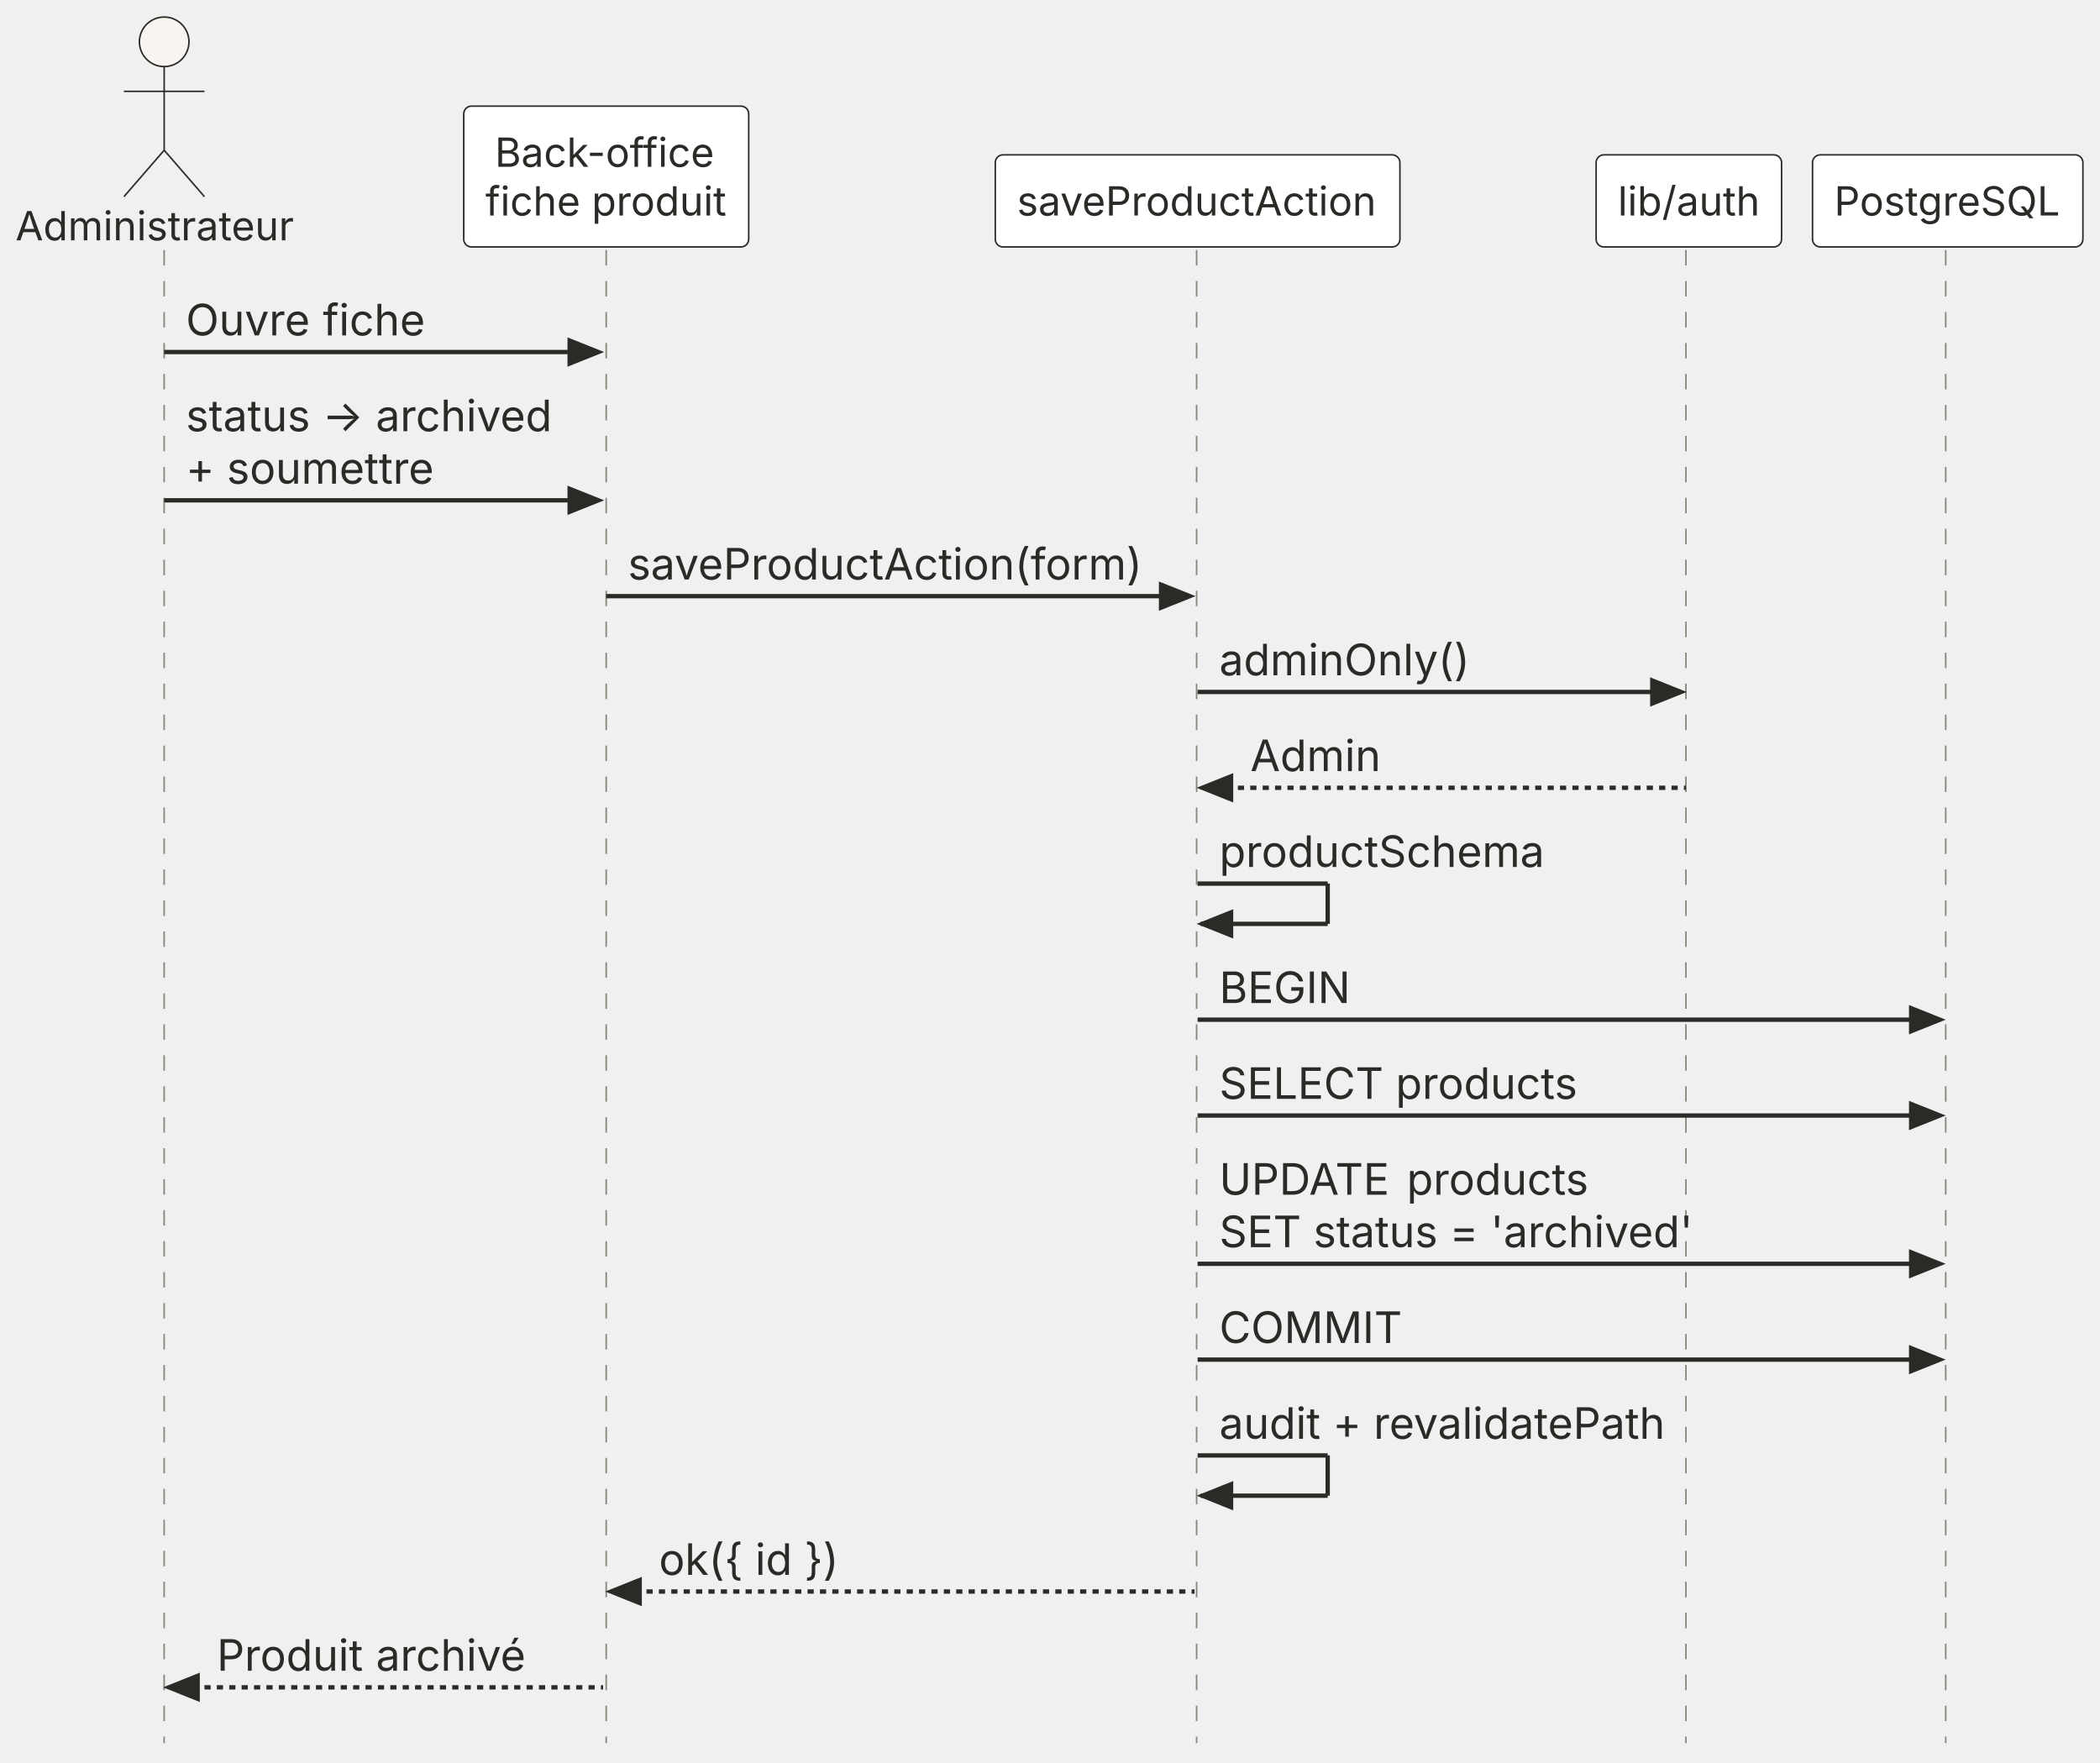
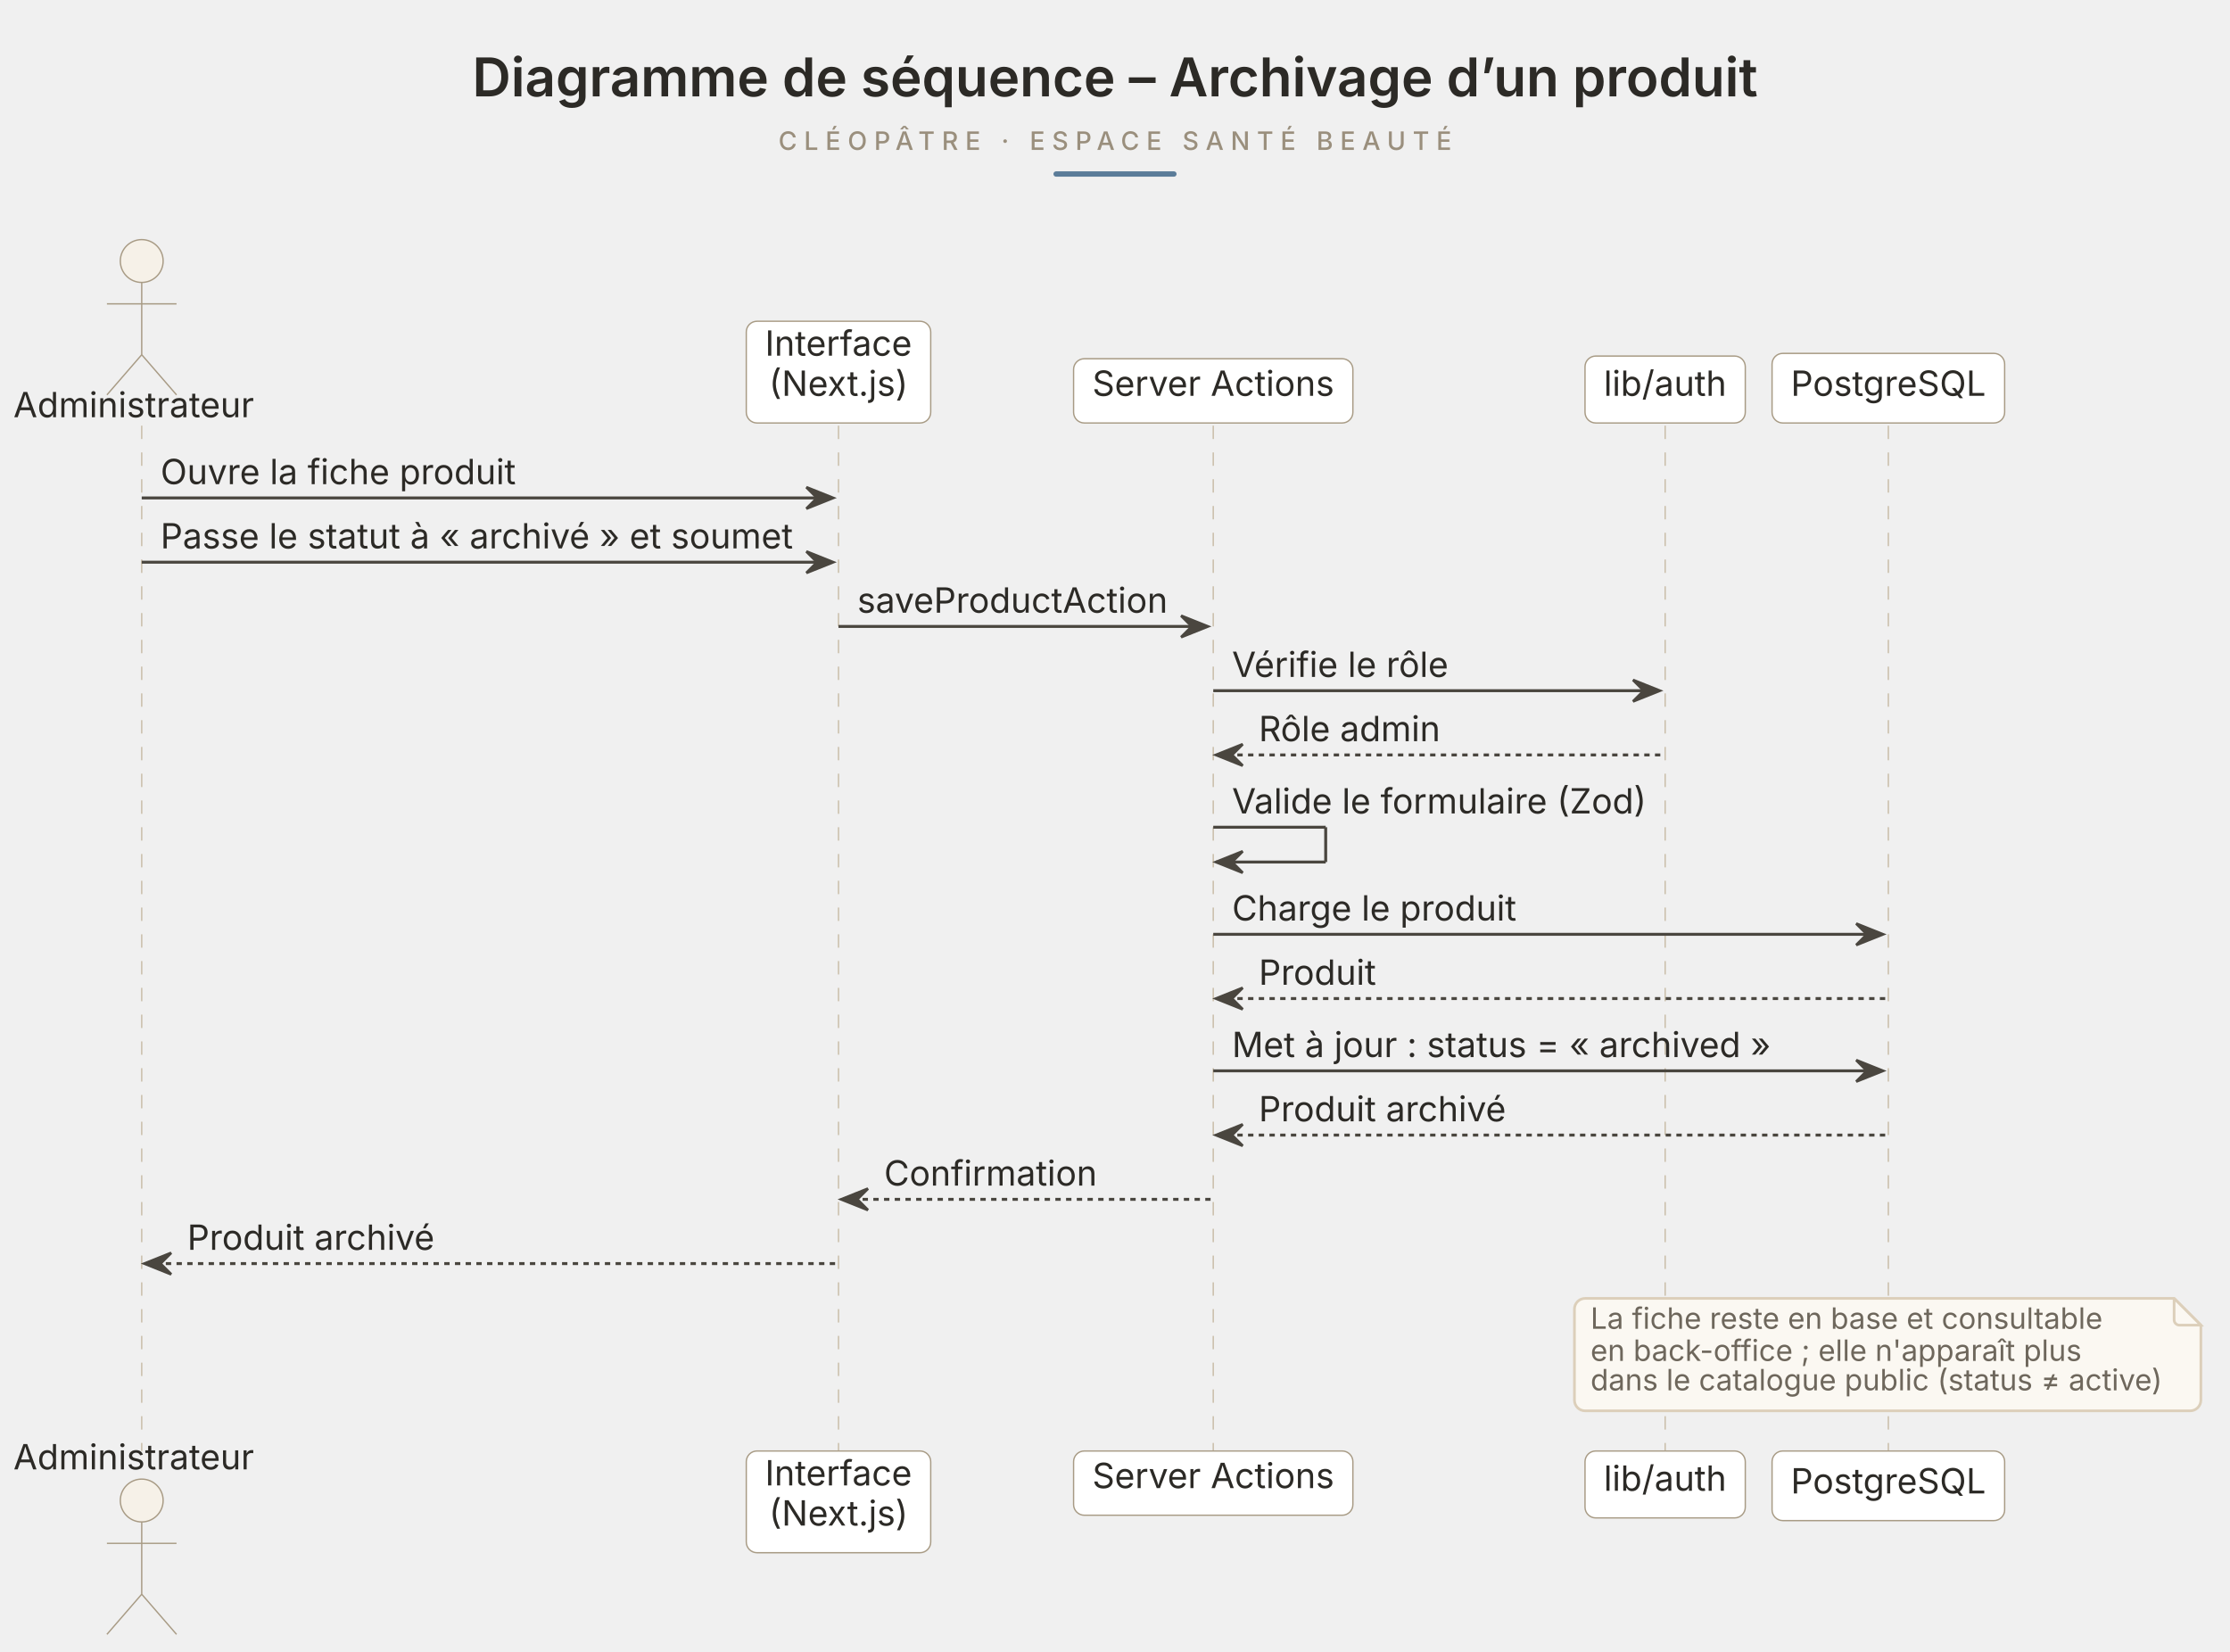
- <svg xmlns="http://www.w3.org/2000/svg" contentStyleType="text/css" height="569px" preserveAspectRatio="none" style="width:678px;height:569px;background:#FFFFFF;" version="1.1" viewBox="0 0 678 569" width="678px" zoomAndPan="magnify">
-   <defs />
-   <g>
-     <line style="stroke:#8A857C;stroke-width:0.5;stroke-dasharray:5.0,5.0;" x1="53" x2="53" y1="80.73" y2="562.821" />
-     <line style="stroke:#8A857C;stroke-width:0.5;stroke-dasharray:5.0,5.0;" x1="195.718" x2="195.718" y1="80.73" y2="562.821" />
-     <line style="stroke:#8A857C;stroke-width:0.5;stroke-dasharray:5.0,5.0;" x1="386.335" x2="386.335" y1="80.73" y2="562.821" />
-     <line style="stroke:#8A857C;stroke-width:0.5;stroke-dasharray:5.0,5.0;" x1="544.321" x2="544.321" y1="80.73" y2="562.821" />
-     <line style="stroke:#8A857C;stroke-width:0.5;stroke-dasharray:5.0,5.0;" x1="628.189" x2="628.189" y1="80.73" y2="562.821" />
-     <text fill="#2C2A26" font-family="Inter" font-size="13" lengthAdjust="spacing" textLength="90.016" x="5" y="77.594">Administrateur</text>
-     <ellipse cx="53.008" cy="13.5" fill="#F8F5F0" rx="8" ry="8" style="stroke:#2C2A26;stroke-width:0.5;" />
-     <path d="M53.008,21.5 L53.008,48.5 M40.008,29.5 L66.008,29.5 M53.008,48.5 L40.008,63.5 M53.008,48.5 L66.008,63.5 " fill="none" style="stroke:#2C2A26;stroke-width:0.5;" />
-     <rect fill="#FFFFFF" height="45.459" rx="2.5" ry="2.5" style="stroke:#2C2A26;stroke-width:0.5;" width="92.006" x="149.718" y="34.27" />
-     <text fill="#2C2A26" font-family="Inter" font-size="13" lengthAdjust="spacing" textLength="71.919" x="159.762" y="53.864">Back-office</text>
-     <text fill="#2C2A26" font-family="Inter" font-size="13" lengthAdjust="spacing" textLength="78.006" x="156.718" y="69.594">fiche produit</text>
-     <rect fill="#FFFFFF" height="29.73" rx="2.5" ry="2.5" style="stroke:#2C2A26;stroke-width:0.5;" width="130.638" x="321.335" y="50" />
-     <text fill="#2C2A26" font-family="Inter" font-size="13" lengthAdjust="spacing" textLength="116.638" x="328.335" y="69.594">saveProductAction</text>
-     <rect fill="#FFFFFF" height="29.73" rx="2.5" ry="2.5" style="stroke:#2C2A26;stroke-width:0.5;" width="59.868" x="515.321" y="50" />
-     <text fill="#2C2A26" font-family="Inter" font-size="13" lengthAdjust="spacing" textLength="45.868" x="522.321" y="69.594">lib/auth</text>
-     <rect fill="#FFFFFF" height="29.73" rx="2.5" ry="2.5" style="stroke:#2C2A26;stroke-width:0.5;" width="87.29" x="585.189" y="50" />
-     <text fill="#2C2A26" font-family="Inter" font-size="13" lengthAdjust="spacing" textLength="73.29" x="592.189" y="69.594">PostgreSQL</text>
-     <polygon fill="#2C2A26" points="183.721,109.669,193.721,113.669,183.721,117.669" style="stroke:#2C2A26;stroke-width:1;" />
-     <line style="stroke:#2C2A26;stroke-width:1.4;" x1="53.008" x2="189.721" y1="113.669" y2="113.669" />
-     <text fill="#2C2A26" font-family="Inter" font-size="14" lengthAdjust="spacing" textLength="40.284" x="60.008" y="108.292">Ouvre</text>
-     <text fill="#2C2A26" font-family="Inter" font-size="14" lengthAdjust="spacing" textLength="3.938" x="100.292" y="108.292"> </text>
-     <text fill="#2C2A26" font-family="Inter" font-size="14" lengthAdjust="spacing" textLength="33.011" x="104.23" y="108.292">fiche</text>
-     <polygon fill="#2C2A26" points="183.721,157.548,193.721,161.548,183.721,165.548" style="stroke:#2C2A26;stroke-width:1;" />
-     <line style="stroke:#2C2A26;stroke-width:1.4;" x1="53.008" x2="189.721" y1="161.548" y2="161.548" />
-     <text fill="#2C2A26" font-family="Inter" font-size="14" lengthAdjust="spacing" textLength="40.079" x="60.008" y="139.231">status</text>
-     <text fill="#2C2A26" font-family="Inter" font-size="14" lengthAdjust="spacing" textLength="3.938" x="100.087" y="139.231"> </text>
-     <text fill="#2C2A26" font-family="Inter" font-size="14" lengthAdjust="spacing" textLength="13.357" x="104.025" y="139.231">→</text>
-     <text fill="#2C2A26" font-family="Inter" font-size="14" lengthAdjust="spacing" textLength="3.938" x="117.382" y="139.231"> </text>
-     <text fill="#2C2A26" font-family="Inter" font-size="14" lengthAdjust="spacing" textLength="57.401" x="121.32" y="139.231">archived</text>
-     <text fill="#2C2A26" font-family="Inter" font-size="14" lengthAdjust="spacing" textLength="9.263" x="60.008" y="156.171">+</text>
-     <text fill="#2C2A26" font-family="Inter" font-size="14" lengthAdjust="spacing" textLength="3.938" x="69.271" y="156.171"> </text>
-     <text fill="#2C2A26" font-family="Inter" font-size="14" lengthAdjust="spacing" textLength="67.081" x="73.208" y="156.171">soumettre</text>
-     <polygon fill="#2C2A26" points="374.654,188.487,384.654,192.487,374.654,196.487" style="stroke:#2C2A26;stroke-width:1;" />
-     <line style="stroke:#2C2A26;stroke-width:1.4;" x1="195.721" x2="380.654" y1="192.487" y2="192.487" />
-     <text fill="#2C2A26" font-family="Inter" font-size="14" lengthAdjust="spacing" textLength="166.934" x="202.721" y="187.11">saveProductAction(form)</text>
-     <polygon fill="#2C2A26" points="533.255,219.427,543.255,223.427,533.255,227.427" style="stroke:#2C2A26;stroke-width:1;" />
-     <line style="stroke:#2C2A26;stroke-width:1.4;" x1="386.654" x2="539.255" y1="223.427" y2="223.427" />
-     <text fill="#2C2A26" font-family="Inter" font-size="14" lengthAdjust="spacing" textLength="80.808" x="393.654" y="218.05">adminOnly()</text>
-     <polygon fill="#2C2A26" points="397.654,250.366,387.654,254.366,397.654,258.366" style="stroke:#2C2A26;stroke-width:1;" />
-     <line style="stroke:#2C2A26;stroke-width:1.4;stroke-dasharray:2.0,2.0;" x1="391.654" x2="544.255" y1="254.366" y2="254.366" />
-     <text fill="#2C2A26" font-family="Inter" font-size="14" lengthAdjust="spacing" textLength="42.157" x="403.654" y="248.989">Admin</text>
-     <line style="stroke:#2C2A26;stroke-width:1.4;" x1="386.654" x2="428.654" y1="285.306" y2="285.306" />
-     <line style="stroke:#2C2A26;stroke-width:1.4;" x1="428.654" x2="428.654" y1="285.306" y2="298.306" />
-     <line style="stroke:#2C2A26;stroke-width:1.4;" x1="387.654" x2="428.654" y1="298.306" y2="298.306" />
-     <polygon fill="#2C2A26" points="397.654,294.306,387.654,298.306,397.654,302.306" style="stroke:#2C2A26;stroke-width:1;" />
-     <text fill="#2C2A26" font-family="Inter" font-size="14" lengthAdjust="spacing" textLength="105.212" x="393.654" y="279.929">productSchema</text>
-     <polygon fill="#2C2A26" points="616.834,325.245,626.834,329.245,616.834,333.245" style="stroke:#2C2A26;stroke-width:1;" />
-     <line style="stroke:#2C2A26;stroke-width:1.4;" x1="386.654" x2="622.834" y1="329.245" y2="329.245" />
-     <text fill="#2C2A26" font-family="Inter" font-size="14" lengthAdjust="spacing" textLength="42.328" x="393.654" y="323.868">BEGIN</text>
-     <polygon fill="#2C2A26" points="616.834,356.185,626.834,360.185,616.834,364.185" style="stroke:#2C2A26;stroke-width:1;" />
-     <line style="stroke:#2C2A26;stroke-width:1.4;" x1="386.654" x2="622.834" y1="360.185" y2="360.185" />
-     <text fill="#2C2A26" font-family="Inter" font-size="14" lengthAdjust="spacing" textLength="52.992" x="393.654" y="354.808">SELECT</text>
-     <text fill="#2C2A26" font-family="Inter" font-size="14" lengthAdjust="spacing" textLength="3.938" x="446.647" y="354.808"> </text>
-     <text fill="#2C2A26" font-family="Inter" font-size="14" lengthAdjust="spacing" textLength="59.056" x="450.584" y="354.808">products</text>
-     <polygon fill="#2C2A26" points="616.834,404.063,626.834,408.063,616.834,412.063" style="stroke:#2C2A26;stroke-width:1;" />
-     <line style="stroke:#2C2A26;stroke-width:1.4;" x1="386.654" x2="622.834" y1="408.063" y2="408.063" />
-     <text fill="#2C2A26" font-family="Inter" font-size="14" lengthAdjust="spacing" textLength="56.574" x="393.654" y="385.747">UPDATE</text>
-     <text fill="#2C2A26" font-family="Inter" font-size="14" lengthAdjust="spacing" textLength="3.938" x="450.229" y="385.747"> </text>
-     <text fill="#2C2A26" font-family="Inter" font-size="14" lengthAdjust="spacing" textLength="59.056" x="454.166" y="385.747">products</text>
-     <text fill="#2C2A26" font-family="Inter" font-size="14" lengthAdjust="spacing" textLength="26.435" x="393.654" y="402.687">SET</text>
-     <text fill="#2C2A26" font-family="Inter" font-size="14" lengthAdjust="spacing" textLength="3.938" x="420.089" y="402.687"> </text>
-     <text fill="#2C2A26" font-family="Inter" font-size="14" lengthAdjust="spacing" textLength="40.079" x="424.027" y="402.687">status</text>
-     <text fill="#2C2A26" font-family="Inter" font-size="14" lengthAdjust="spacing" textLength="3.938" x="464.106" y="402.687"> </text>
-     <text fill="#2C2A26" font-family="Inter" font-size="14" lengthAdjust="spacing" textLength="9.263" x="468.043" y="402.687">=</text>
-     <text fill="#2C2A26" font-family="Inter" font-size="14" lengthAdjust="spacing" textLength="3.938" x="477.306" y="402.687"> </text>
-     <text fill="#2C2A26" font-family="Inter" font-size="14" lengthAdjust="spacing" textLength="65.796" x="481.243" y="402.687">'archived'</text>
-     <polygon fill="#2C2A26" points="616.834,435.003,626.834,439.003,616.834,443.003" style="stroke:#2C2A26;stroke-width:1;" />
-     <line style="stroke:#2C2A26;stroke-width:1.4;" x1="386.654" x2="622.834" y1="439.003" y2="439.003" />
-     <text fill="#2C2A26" font-family="Inter" font-size="14" lengthAdjust="spacing" textLength="59.022" x="393.654" y="433.626">COMMIT</text>
-     <line style="stroke:#2C2A26;stroke-width:1.4;" x1="386.654" x2="428.654" y1="469.942" y2="469.942" />
-     <line style="stroke:#2C2A26;stroke-width:1.4;" x1="428.654" x2="428.654" y1="469.942" y2="482.942" />
-     <line style="stroke:#2C2A26;stroke-width:1.4;" x1="387.654" x2="428.654" y1="482.942" y2="482.942" />
-     <polygon fill="#2C2A26" points="397.654,478.942,387.654,482.942,397.654,486.942" style="stroke:#2C2A26;stroke-width:1;" />
-     <text fill="#2C2A26" font-family="Inter" font-size="14" lengthAdjust="spacing" textLength="32.683" x="393.654" y="464.565">audit</text>
-     <text fill="#2C2A26" font-family="Inter" font-size="14" lengthAdjust="spacing" textLength="3.938" x="426.337" y="464.565"> </text>
-     <text fill="#2C2A26" font-family="Inter" font-size="14" lengthAdjust="spacing" textLength="9.263" x="430.275" y="464.565">+</text>
-     <text fill="#2C2A26" font-family="Inter" font-size="14" lengthAdjust="spacing" textLength="3.938" x="439.537" y="464.565"> </text>
-     <text fill="#2C2A26" font-family="Inter" font-size="14" lengthAdjust="spacing" textLength="94.78" x="443.475" y="464.565">revalidatePath</text>
-     <polygon fill="#2C2A26" points="206.721,509.882,196.721,513.882,206.721,517.882" style="stroke:#2C2A26;stroke-width:1;" />
-     <line style="stroke:#2C2A26;stroke-width:1.4;stroke-dasharray:2.0,2.0;" x1="200.721" x2="385.654" y1="513.882" y2="513.882" />
-     <text fill="#2C2A26" font-family="Inter" font-size="14" lengthAdjust="spacing" textLength="27.152" x="212.721" y="508.505">ok({</text>
-     <text fill="#2C2A26" font-family="Inter" font-size="14" lengthAdjust="spacing" textLength="3.938" x="239.873" y="508.505"> </text>
-     <text fill="#2C2A26" font-family="Inter" font-size="14" lengthAdjust="spacing" textLength="11.963" x="243.811" y="508.505">id</text>
-     <text fill="#2C2A26" font-family="Inter" font-size="14" lengthAdjust="spacing" textLength="3.938" x="255.774" y="508.505"> </text>
-     <text fill="#2C2A26" font-family="Inter" font-size="14" lengthAdjust="spacing" textLength="11.074" x="259.711" y="508.505">})</text>
-     <polygon fill="#2C2A26" points="64.008,540.821,54.008,544.821,64.008,548.821" style="stroke:#2C2A26;stroke-width:1;" />
-     <line style="stroke:#2C2A26;stroke-width:1.4;stroke-dasharray:2.0,2.0;" x1="58.008" x2="194.721" y1="544.821" y2="544.821" />
-     <text fill="#2C2A26" font-family="Inter" font-size="14" lengthAdjust="spacing" textLength="47.428" x="70.008" y="539.444">Produit</text>
-     <text fill="#2C2A26" font-family="Inter" font-size="14" lengthAdjust="spacing" textLength="3.938" x="117.436" y="539.444"> </text>
-     <text fill="#2C2A26" font-family="Inter" font-size="14" lengthAdjust="spacing" textLength="48.829" x="121.373" y="539.444">archivé</text>
+ <svg xmlns="http://www.w3.org/2000/svg" version="1.1" viewBox="0 0 833 617" width="833" height="617">
+   <g transform="translate(0,0)">
+     <text x="416.5" y="36" font-family="Inter" font-size="20" font-weight="600" fill="#2C2A26" text-anchor="middle">Diagramme de séquence – Archivage d’un produit</text>
+     <text x="416.5" y="56" font-family="Inter" font-size="9.5" font-weight="500" letter-spacing="2.6" fill="#9A8F7D" text-anchor="middle">CLÉOPÂTRE · ESPACE SANTÉ BEAUTÉ</text>
+     <rect x="393.5" y="64" width="46" height="2" rx="1" fill="#5B7C99" />
+   </g>
+   <g transform="translate(0,84)">
+     <defs />
+     <g>
+       <g>
+         <rect x="49.44" y="75" width="8" height="383" fill="#00000000" stroke="#00000000" stroke-width="0" />
+         <line x1="52.94" y1="75" x2="52.94" y2="458" stroke="#C9BDA8" stroke-width="0.50" stroke-dasharray="5,5" />
+       </g>
+       <g>
+         <rect x="309.72" y="75" width="8" height="383" fill="#00000000" stroke="#00000000" stroke-width="0" />
+         <line x1="313.22" y1="75" x2="313.22" y2="458" stroke="#C9BDA8" stroke-width="0.50" stroke-dasharray="5,5" />
+       </g>
+       <g>
+         <rect x="449.70" y="75" width="8" height="383" fill="#00000000" stroke="#00000000" stroke-width="0" />
+         <line x1="453.20" y1="75" x2="453.20" y2="458" stroke="#C9BDA8" stroke-width="0.50" stroke-dasharray="5,5" />
+       </g>
+       <g>
+         <rect x="618.51" y="75" width="8" height="383" fill="#00000000" stroke="#00000000" stroke-width="0" />
+         <line x1="622.01" y1="75" x2="622.01" y2="458" stroke="#C9BDA8" stroke-width="0.50" stroke-dasharray="5,5" />
+       </g>
+       <g>
+         <rect x="701.88" y="75" width="8" height="383" fill="#00000000" stroke="#00000000" stroke-width="0" />
+         <line x1="705.38" y1="75" x2="705.38" y2="458" stroke="#C9BDA8" stroke-width="0.50" stroke-dasharray="5,5" />
+       </g>
+       <text x="5" y="71.86" font-size="13" fill="#2C2A26" xml:space="preserve" style="white-space: pre" font-family="Inter">Administrateur</text>
+       <circle cx="52.94" cy="13.50" r="8" fill="#F6F1E8" stroke="#A89B85" stroke-width="0.50" />
+       <path d="M52.94,21.50 L52.94,48.50 M39.94,29.50 L65.94,29.50 M52.94,48.50 L39.94,63.50 M52.94,48.50 L65.94,63.50" fill="#00000000" stroke="#A89B85" stroke-width="0.50" />
+       <rect x="278.77" y="36" width="68.89" height="38" rx="4" ry="4" fill="#FFFFFF" stroke="#A89B85" stroke-width="0.50" />
+       <text x="285.77" y="48.86" font-size="13" fill="#2C2A26" xml:space="preserve" style="white-space: pre" font-family="Inter">Interface</text>
+       <text x="287.26" y="63.86" font-size="13" fill="#2C2A26" xml:space="preserve" style="white-space: pre" font-family="Inter">(Next.js)</text>
+       <rect x="401.03" y="50" width="104.33" height="24" rx="4" ry="4" fill="#FFFFFF" stroke="#A89B85" stroke-width="0.50" />
+       <text x="408.03" y="63.86" font-size="13" fill="#2C2A26" xml:space="preserve" style="white-space: pre" font-family="Inter">Server Actions</text>
+       <rect x="592.07" y="49" width="59.87" height="25" rx="4" ry="4" fill="#FFFFFF" stroke="#A89B85" stroke-width="0.50" />
+       <text x="599.07" y="63.86" font-size="13" fill="#2C2A26" xml:space="preserve" style="white-space: pre" font-family="Inter">lib/auth</text>
+       <rect x="661.94" y="48" width="86.88" height="26" rx="4" ry="4" fill="#FFFFFF" stroke="#A89B85" stroke-width="0.50" />
+       <text x="668.94" y="63.86" font-size="13" fill="#2C2A26" xml:space="preserve" style="white-space: pre" font-family="Inter">PostgreSQL</text>
+       <text x="5" y="464.86" font-size="13" fill="#2C2A26" xml:space="preserve" style="white-space: pre" font-family="Inter">Administrateur</text>
+       <circle cx="52.94" cy="476.50" r="8" fill="#F6F1E8" stroke="#A89B85" stroke-width="0.50" />
+       <path d="M52.94,484.50 L52.94,511.50 M39.94,492.50 L65.94,492.50 M52.94,511.50 L39.94,526.50 M52.94,511.50 L65.94,526.50" fill="#00000000" stroke="#A89B85" stroke-width="0.50" />
+       <rect x="278.77" y="458" width="68.89" height="38" rx="4" ry="4" fill="#FFFFFF" stroke="#A89B85" stroke-width="0.50" />
+       <text x="285.77" y="470.86" font-size="13" fill="#2C2A26" xml:space="preserve" style="white-space: pre" font-family="Inter">Interface</text>
+       <text x="287.26" y="485.86" font-size="13" fill="#2C2A26" xml:space="preserve" style="white-space: pre" font-family="Inter">(Next.js)</text>
+       <rect x="401.03" y="458" width="104.33" height="24" rx="4" ry="4" fill="#FFFFFF" stroke="#A89B85" stroke-width="0.50" />
+       <text x="408.03" y="471.86" font-size="13" fill="#2C2A26" xml:space="preserve" style="white-space: pre" font-family="Inter">Server Actions</text>
+       <rect x="592.07" y="458" width="59.87" height="25" rx="4" ry="4" fill="#FFFFFF" stroke="#A89B85" stroke-width="0.50" />
+       <text x="599.07" y="472.86" font-size="13" fill="#2C2A26" xml:space="preserve" style="white-space: pre" font-family="Inter">lib/auth</text>
+       <rect x="661.94" y="458" width="86.88" height="26" rx="4" ry="4" fill="#FFFFFF" stroke="#A89B85" stroke-width="0.50" />
+       <text x="668.94" y="473.86" font-size="13" fill="#2C2A26" xml:space="preserve" style="white-space: pre" font-family="Inter">PostgreSQL</text>
+       <polygon points="301.22,98 311.22,102 301.22,106 305.22,102" fill="#4A463F" stroke="#4A463F" stroke-width="1" />
+       <line x1="52.94" y1="102" x2="307.22" y2="102" stroke="#4A463F" stroke-width="1.10" />
+       <text x="59.94" y="96.86" font-size="13" fill="#2C2A26" xml:space="preserve" style="white-space: pre" font-family="Inter">Ouvre la fiche produit</text>
+       <polygon points="301.22,122 311.22,126 301.22,130 305.22,126" fill="#4A463F" stroke="#4A463F" stroke-width="1" />
+       <line x1="52.94" y1="126" x2="307.22" y2="126" stroke="#4A463F" stroke-width="1.10" />
+       <text x="59.94" y="120.86" font-size="13" fill="#2C2A26" xml:space="preserve" style="white-space: pre" font-family="Inter">Passe le statut à « archivé » et soumet</text>
+       <polygon points="441.20,146 451.20,150 441.20,154 445.20,150" fill="#4A463F" stroke="#4A463F" stroke-width="1" />
+       <line x1="313.22" y1="150" x2="447.20" y2="150" stroke="#4A463F" stroke-width="1.10" />
+       <text x="320.22" y="144.86" font-size="13" fill="#2C2A26" xml:space="preserve" style="white-space: pre" font-family="Inter">saveProductAction</text>
+       <polygon points="610.01,170 620.01,174 610.01,178 614.01,174" fill="#4A463F" stroke="#4A463F" stroke-width="1" />
+       <line x1="453.20" y1="174" x2="616.01" y2="174" stroke="#4A463F" stroke-width="1.10" />
+       <text x="460.20" y="168.86" font-size="13" fill="#2C2A26" xml:space="preserve" style="white-space: pre" font-family="Inter">Vérifie le rôle</text>
+       <polygon points="464.20,194 454.20,198 464.20,202 460.20,198" fill="#4A463F" stroke="#4A463F" stroke-width="1" />
+       <line x1="458.20" y1="198" x2="621.01" y2="198" stroke="#4A463F" stroke-width="1.10" stroke-dasharray="2,2" />
+       <text x="470.20" y="192.86" font-size="13" fill="#2C2A26" xml:space="preserve" style="white-space: pre" font-family="Inter">Rôle admin</text>
+       <line x1="453.20" y1="225" x2="495.20" y2="225" stroke="#4A463F" stroke-width="1.10" />
+       <line x1="495.20" y1="225" x2="495.20" y2="238" stroke="#4A463F" stroke-width="1.10" />
+       <line x1="454.20" y1="238" x2="495.20" y2="238" stroke="#4A463F" stroke-width="1.10" />
+       <polygon points="464.20,234 454.20,238 464.20,242 460.20,238" fill="#4A463F" stroke="#4A463F" stroke-width="1" />
+       <text x="460.20" y="219.86" font-size="13" fill="#2C2A26" xml:space="preserve" style="white-space: pre" font-family="Inter">Valide le formulaire (Zod)</text>
+       <polygon points="693.38,261 703.38,265 693.38,269 697.38,265" fill="#4A463F" stroke="#4A463F" stroke-width="1" />
+       <line x1="453.20" y1="265" x2="699.38" y2="265" stroke="#4A463F" stroke-width="1.10" />
+       <text x="460.20" y="259.86" font-size="13" fill="#2C2A26" xml:space="preserve" style="white-space: pre" font-family="Inter">Charge le produit</text>
+       <polygon points="464.20,285 454.20,289 464.20,293 460.20,289" fill="#4A463F" stroke="#4A463F" stroke-width="1" />
+       <line x1="458.20" y1="289" x2="704.38" y2="289" stroke="#4A463F" stroke-width="1.10" stroke-dasharray="2,2" />
+       <text x="470.20" y="283.86" font-size="13" fill="#2C2A26" xml:space="preserve" style="white-space: pre" font-family="Inter">Produit</text>
+       <polygon points="693.38,312 703.38,316 693.38,320 697.38,316" fill="#4A463F" stroke="#4A463F" stroke-width="1" />
+       <line x1="453.20" y1="316" x2="699.38" y2="316" stroke="#4A463F" stroke-width="1.10" />
+       <text x="460.20" y="310.86" font-size="13" fill="#2C2A26" xml:space="preserve" style="white-space: pre" font-family="Inter">Met à jour : status = « archived »</text>
+       <polygon points="464.20,336 454.20,340 464.20,344 460.20,340" fill="#4A463F" stroke="#4A463F" stroke-width="1" />
+       <line x1="458.20" y1="340" x2="704.38" y2="340" stroke="#4A463F" stroke-width="1.10" stroke-dasharray="2,2" />
+       <text x="470.20" y="334.86" font-size="13" fill="#2C2A26" xml:space="preserve" style="white-space: pre" font-family="Inter">Produit archivé</text>
+       <polygon points="324.22,360 314.22,364 324.22,368 320.22,364" fill="#4A463F" stroke="#4A463F" stroke-width="1" />
+       <line x1="318.22" y1="364" x2="452.20" y2="364" stroke="#4A463F" stroke-width="1.10" stroke-dasharray="2,2" />
+       <text x="330.22" y="358.86" font-size="13" fill="#2C2A26" xml:space="preserve" style="white-space: pre" font-family="Inter">Confirmation</text>
+       <polygon points="63.94,384 53.94,388 63.94,392 59.94,388" fill="#4A463F" stroke="#4A463F" stroke-width="1" />
+       <line x1="57.94" y1="388" x2="312.22" y2="388" stroke="#4A463F" stroke-width="1.10" stroke-dasharray="2,2" />
+       <text x="69.94" y="382.86" font-size="13" fill="#2C2A26" xml:space="preserve" style="white-space: pre" font-family="Inter">Produit archivé</text>
+       <path d="M588.12,405 L588.12,439 A4,4 0 0 0 592.12,443 L818.12,443 A4,4 0 0 0 822.12,439 L822.12,411 L812.12,401 L592.12,401 A4,4 0 0 0 588.12,405" fill="#FBF8F2" stroke="#DCCFBA" stroke-width="1" />
+       <path d="M812.12,401 L812.12,409 A2,2 0 0 0 814.12,411 L822.12,411 L812.12,401" fill="#FBF8F2" stroke="#DCCFBA" stroke-width="1" />
+       <text x="594.12" y="412.35" font-size="11" fill="#6E675C" xml:space="preserve" style="white-space: pre" font-family="Inter">La fiche reste en base et consultable</text>
+       <text x="594.12" y="424.35" font-size="11" fill="#6E675C" xml:space="preserve" style="white-space: pre" font-family="Inter">en back-office ; elle n'apparaît plus</text>
+       <text x="594.12" y="435.35" font-size="11" fill="#6E675C" xml:space="preserve" style="white-space: pre" font-family="Inter">dans le catalogue public (status ≠ active)</text>
+     </g>
  </g>
</svg>
